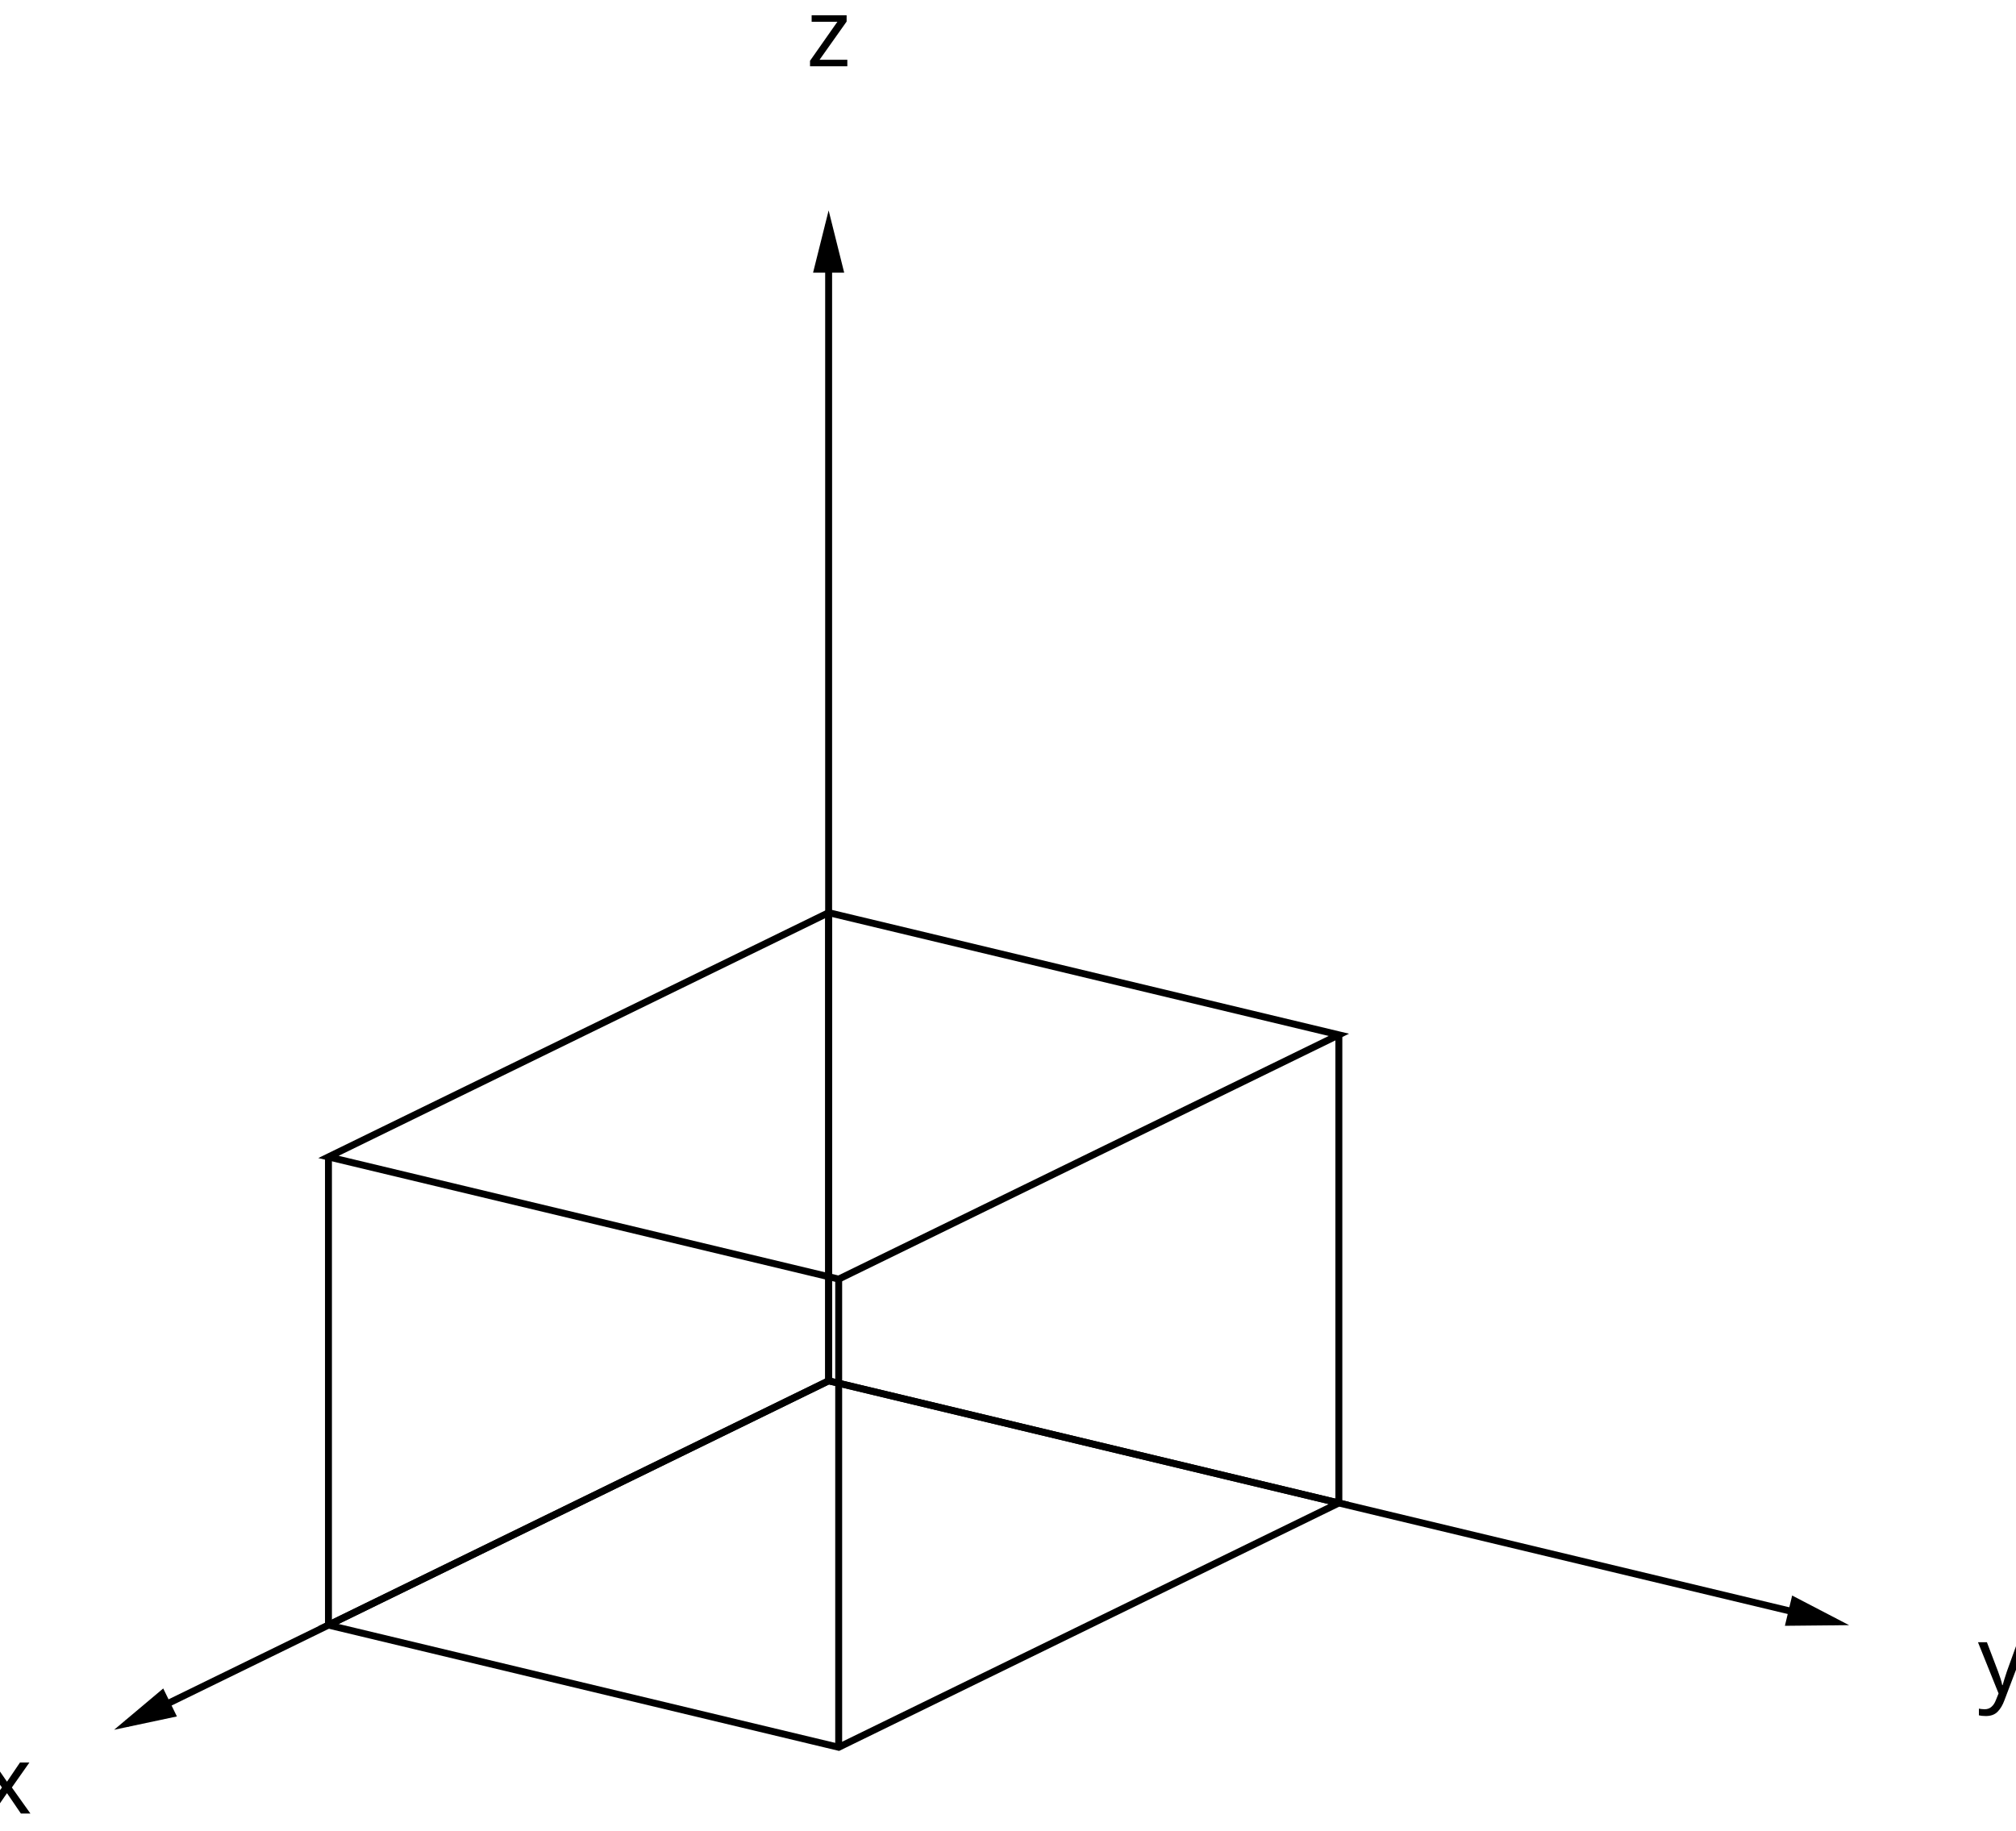
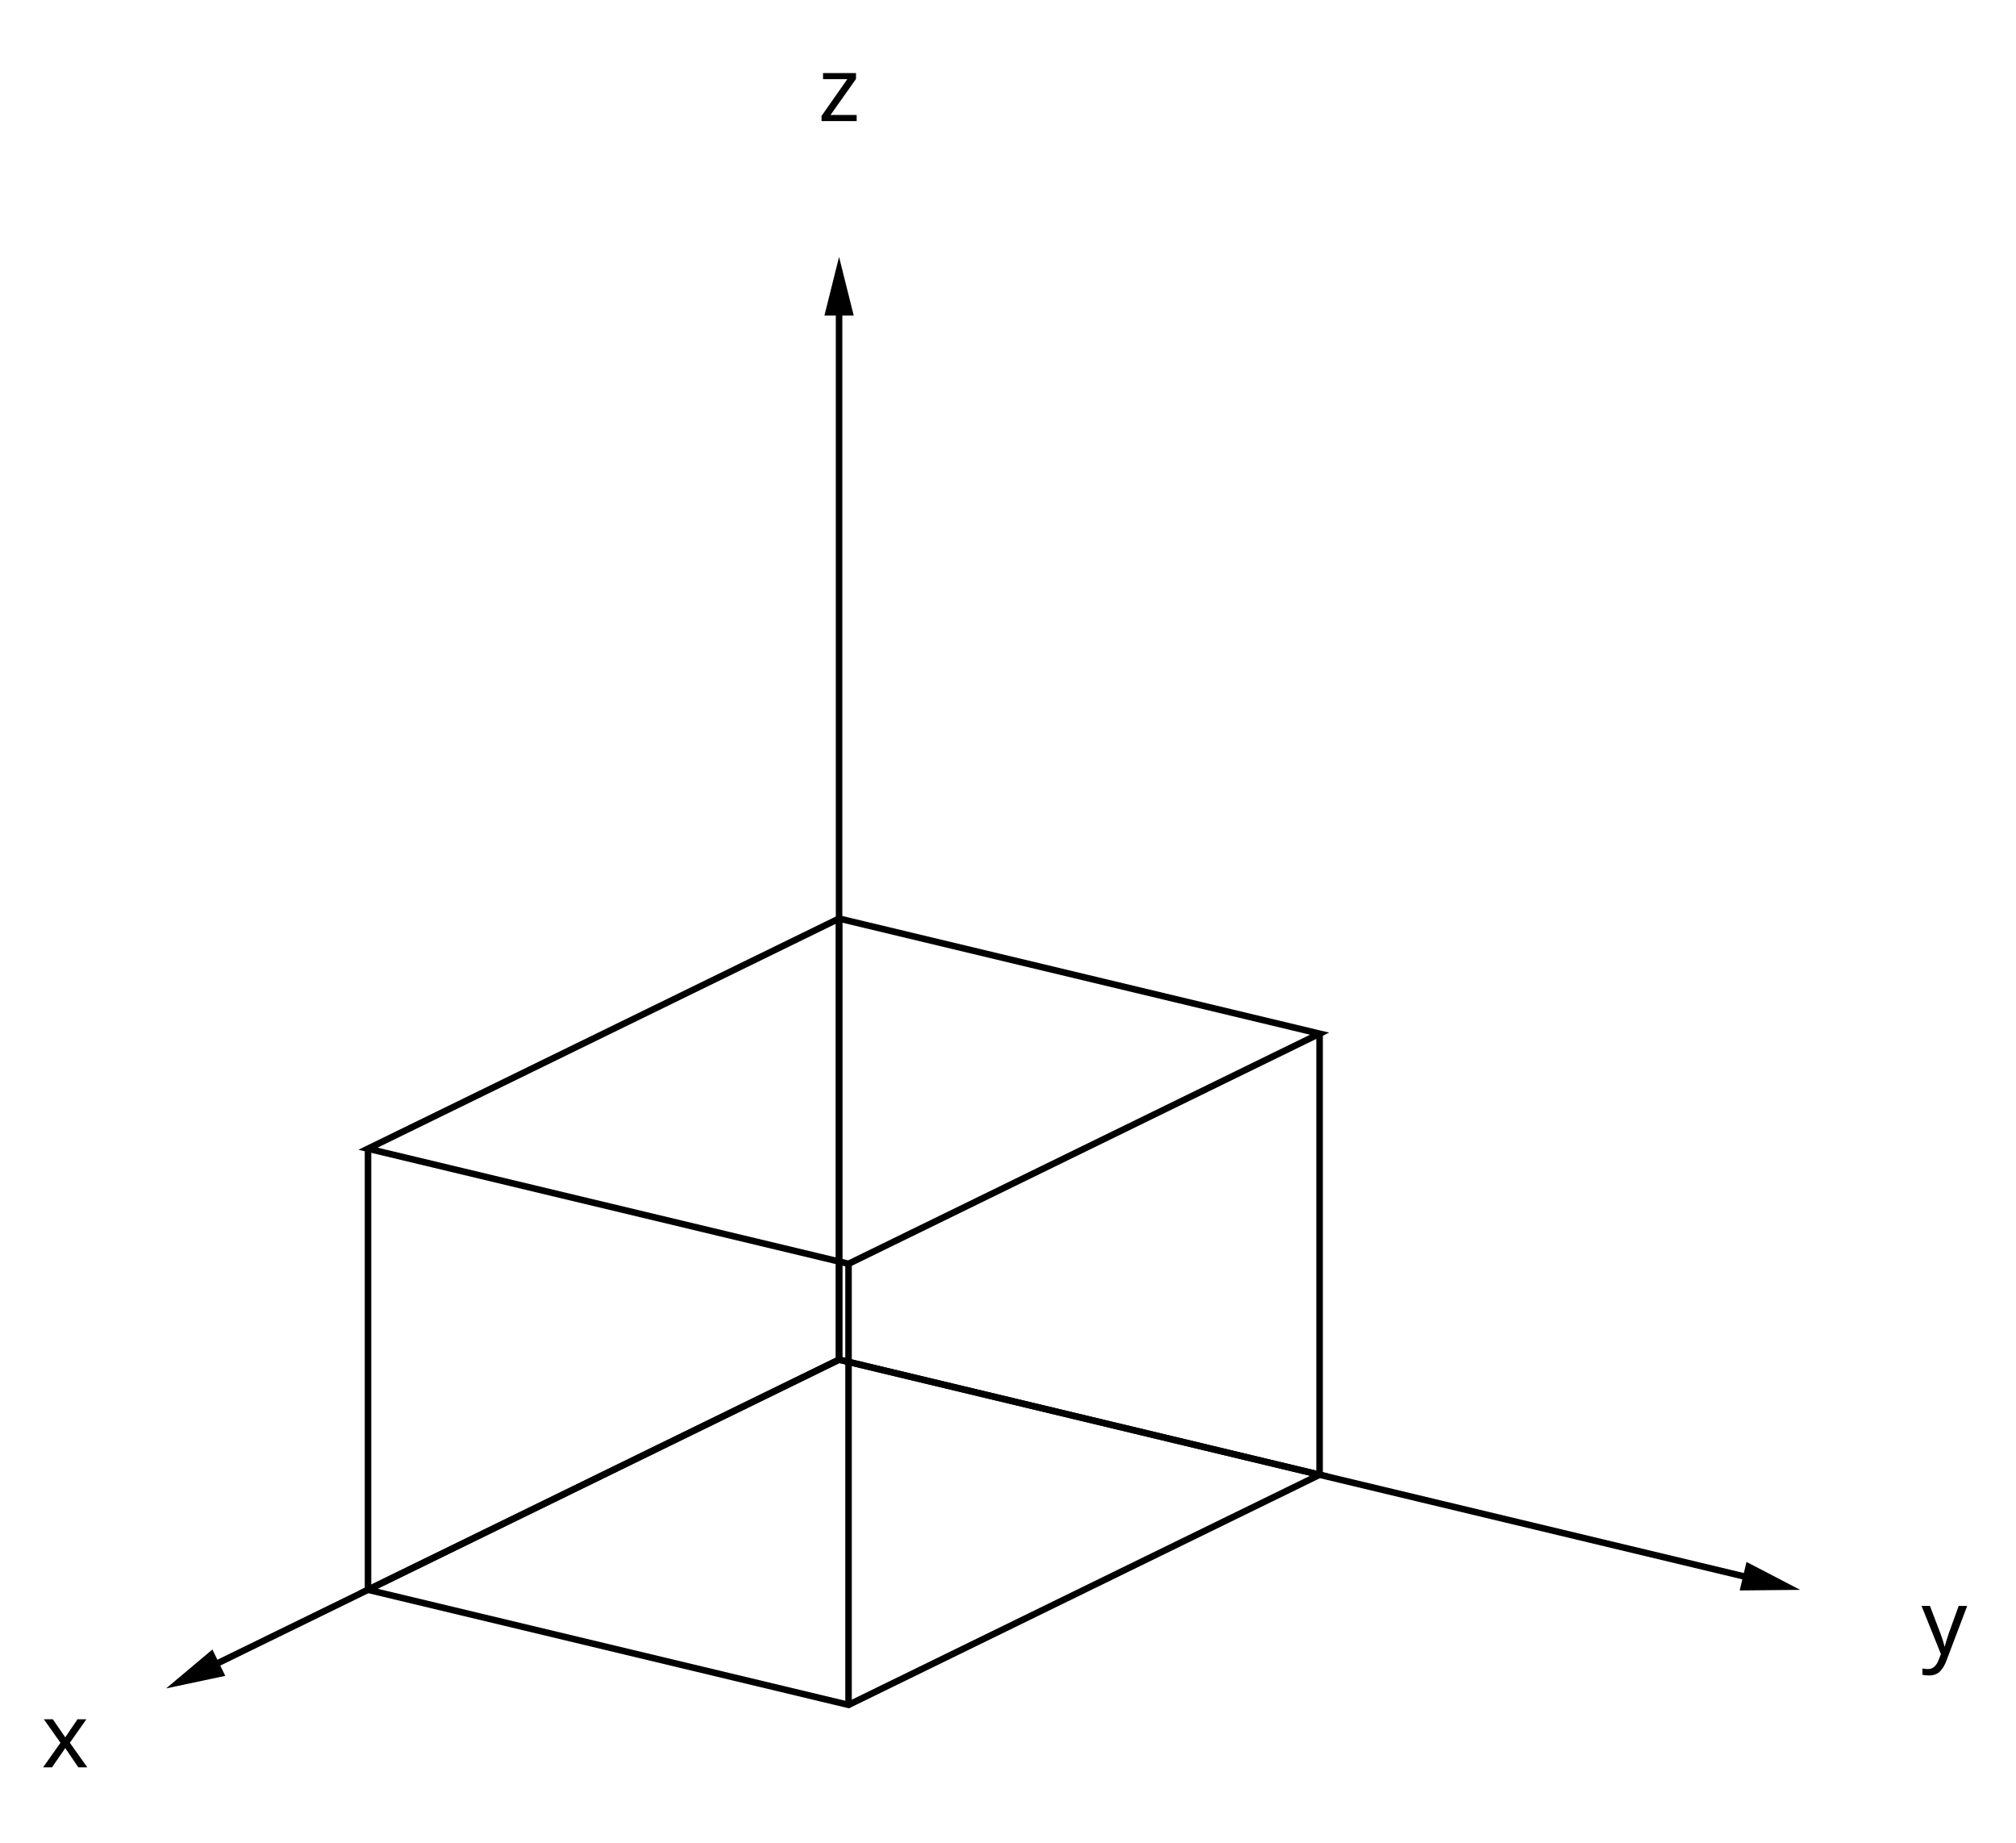
- <svg xmlns="http://www.w3.org/2000/svg" width="310.714" height="282.225" viewBox="0 0 310.714 282.225" font-family="sans-serif" font-size="14.667" fill="none">
+ <svg xmlns="http://www.w3.org/2000/svg" width="329.914" height="301.425" viewBox="0 0 329.914 301.425" font-family="sans-serif" font-size="14.667" fill="none">
  <g id="s0">
-     <line x1="127.712" y1="212.857" x2="19.562" y2="265.684" stroke="black" stroke-width="1.067" />
-     <polygon stroke-width="0" points="27.265,264.593 17.586,266.649 25.158,260.28" fill="black" />
+     <line x1="137.312" y1="222.457" x2="29.162" y2="275.284" stroke="black" stroke-width="1.067" />
+     <polygon stroke-width="0" points="36.865,274.193 27.186,276.249 34.758,269.88" fill="black" />
  </g>
  <g id="s1">
-     <text font-size="11pt" stroke-width="0.267" fill="black" x="1.067" y="279.558" text-anchor="middle">x</text>
+     <text font-size="11pt" stroke-width="0.267" fill="black" x="10.667" y="289.158" text-anchor="middle">x</text>
  </g>
  <g id="s2">
-     <line x1="127.712" y1="212.857" x2="282.851" y2="250.011" stroke="black" stroke-width="1.067" />
-     <polygon stroke-width="0" points="276.212,245.953 284.99,250.523 275.095,250.621" fill="black" />
+     <line x1="137.312" y1="222.457" x2="292.451" y2="259.611" stroke="black" stroke-width="1.067" />
+     <polygon stroke-width="0" points="285.812,255.553 294.59,260.123 284.695,260.221" fill="black" />
  </g>
  <g id="s3">
-     <text font-size="11pt" stroke-width="0.267" fill="black" x="308.581" y="261.013" text-anchor="middle">y</text>
+     <text font-size="11pt" stroke-width="0.267" fill="black" x="318.181" y="270.613" text-anchor="middle">y</text>
  </g>
  <g id="s4">
-     <line x1="127.712" y1="212.857" x2="127.712" y2="34.635" stroke="black" stroke-width="1.067" />
-     <polygon stroke-width="0" points="125.312,42.036 127.712,32.436 130.112,42.036" fill="black" />
+     <line x1="137.312" y1="222.457" x2="137.312" y2="44.235" stroke="black" stroke-width="1.067" />
+     <polygon stroke-width="0" points="134.912,51.636 137.312,42.036 139.712,51.636" fill="black" />
  </g>
  <g id="s5">
-     <text font-size="11pt" stroke-width="0.267" fill="black" x="127.712" y="10.213" text-anchor="middle">z</text>
+     <text font-size="11pt" stroke-width="0.267" fill="black" x="137.312" y="19.813" text-anchor="middle">z</text>
  </g>
  <g id="s6">
-     <polyline points="127.712,212.857 50.624,250.512 129.262,269.345 206.351,231.69 127.712,212.857" fill="none" stroke="black" stroke-width="1.067" />
+     <polyline points="137.312,222.457 60.224,260.112 138.862,278.945 215.951,241.29 137.312,222.457" fill="none" stroke="black" stroke-width="1.067" />
  </g>
  <g id="s7">
-     <polyline points="127.712,140.689 50.624,178.343 129.262,197.176 206.351,159.522 127.712,140.689" fill="none" stroke="black" stroke-width="1.067" />
+     <polyline points="137.312,150.289 60.224,187.943 138.862,206.776 215.951,169.122 137.312,150.289" fill="none" stroke="black" stroke-width="1.067" />
  </g>
  <g id="s8">
-     <line x1="127.712" y1="212.857" x2="127.712" y2="140.689" stroke="black" stroke-width="1.067" />
+     <line x1="137.312" y1="222.457" x2="137.312" y2="150.289" stroke="black" stroke-width="1.067" />
  </g>
  <g id="s9">
-     <line x1="50.624" y1="250.512" x2="50.624" y2="178.343" stroke="black" stroke-width="1.067" />
+     <line x1="60.224" y1="260.112" x2="60.224" y2="187.943" stroke="black" stroke-width="1.067" />
  </g>
  <g id="s10">
-     <line x1="129.262" y1="269.345" x2="129.262" y2="197.176" stroke="black" stroke-width="1.067" />
+     <line x1="138.862" y1="278.945" x2="138.862" y2="206.776" stroke="black" stroke-width="1.067" />
  </g>
  <g id="s11">
-     <line x1="206.351" y1="231.69" x2="206.351" y2="159.522" stroke="black" stroke-width="1.067" />
+     <line x1="215.951" y1="241.29" x2="215.951" y2="169.122" stroke="black" stroke-width="1.067" />
  </g>
</svg>
